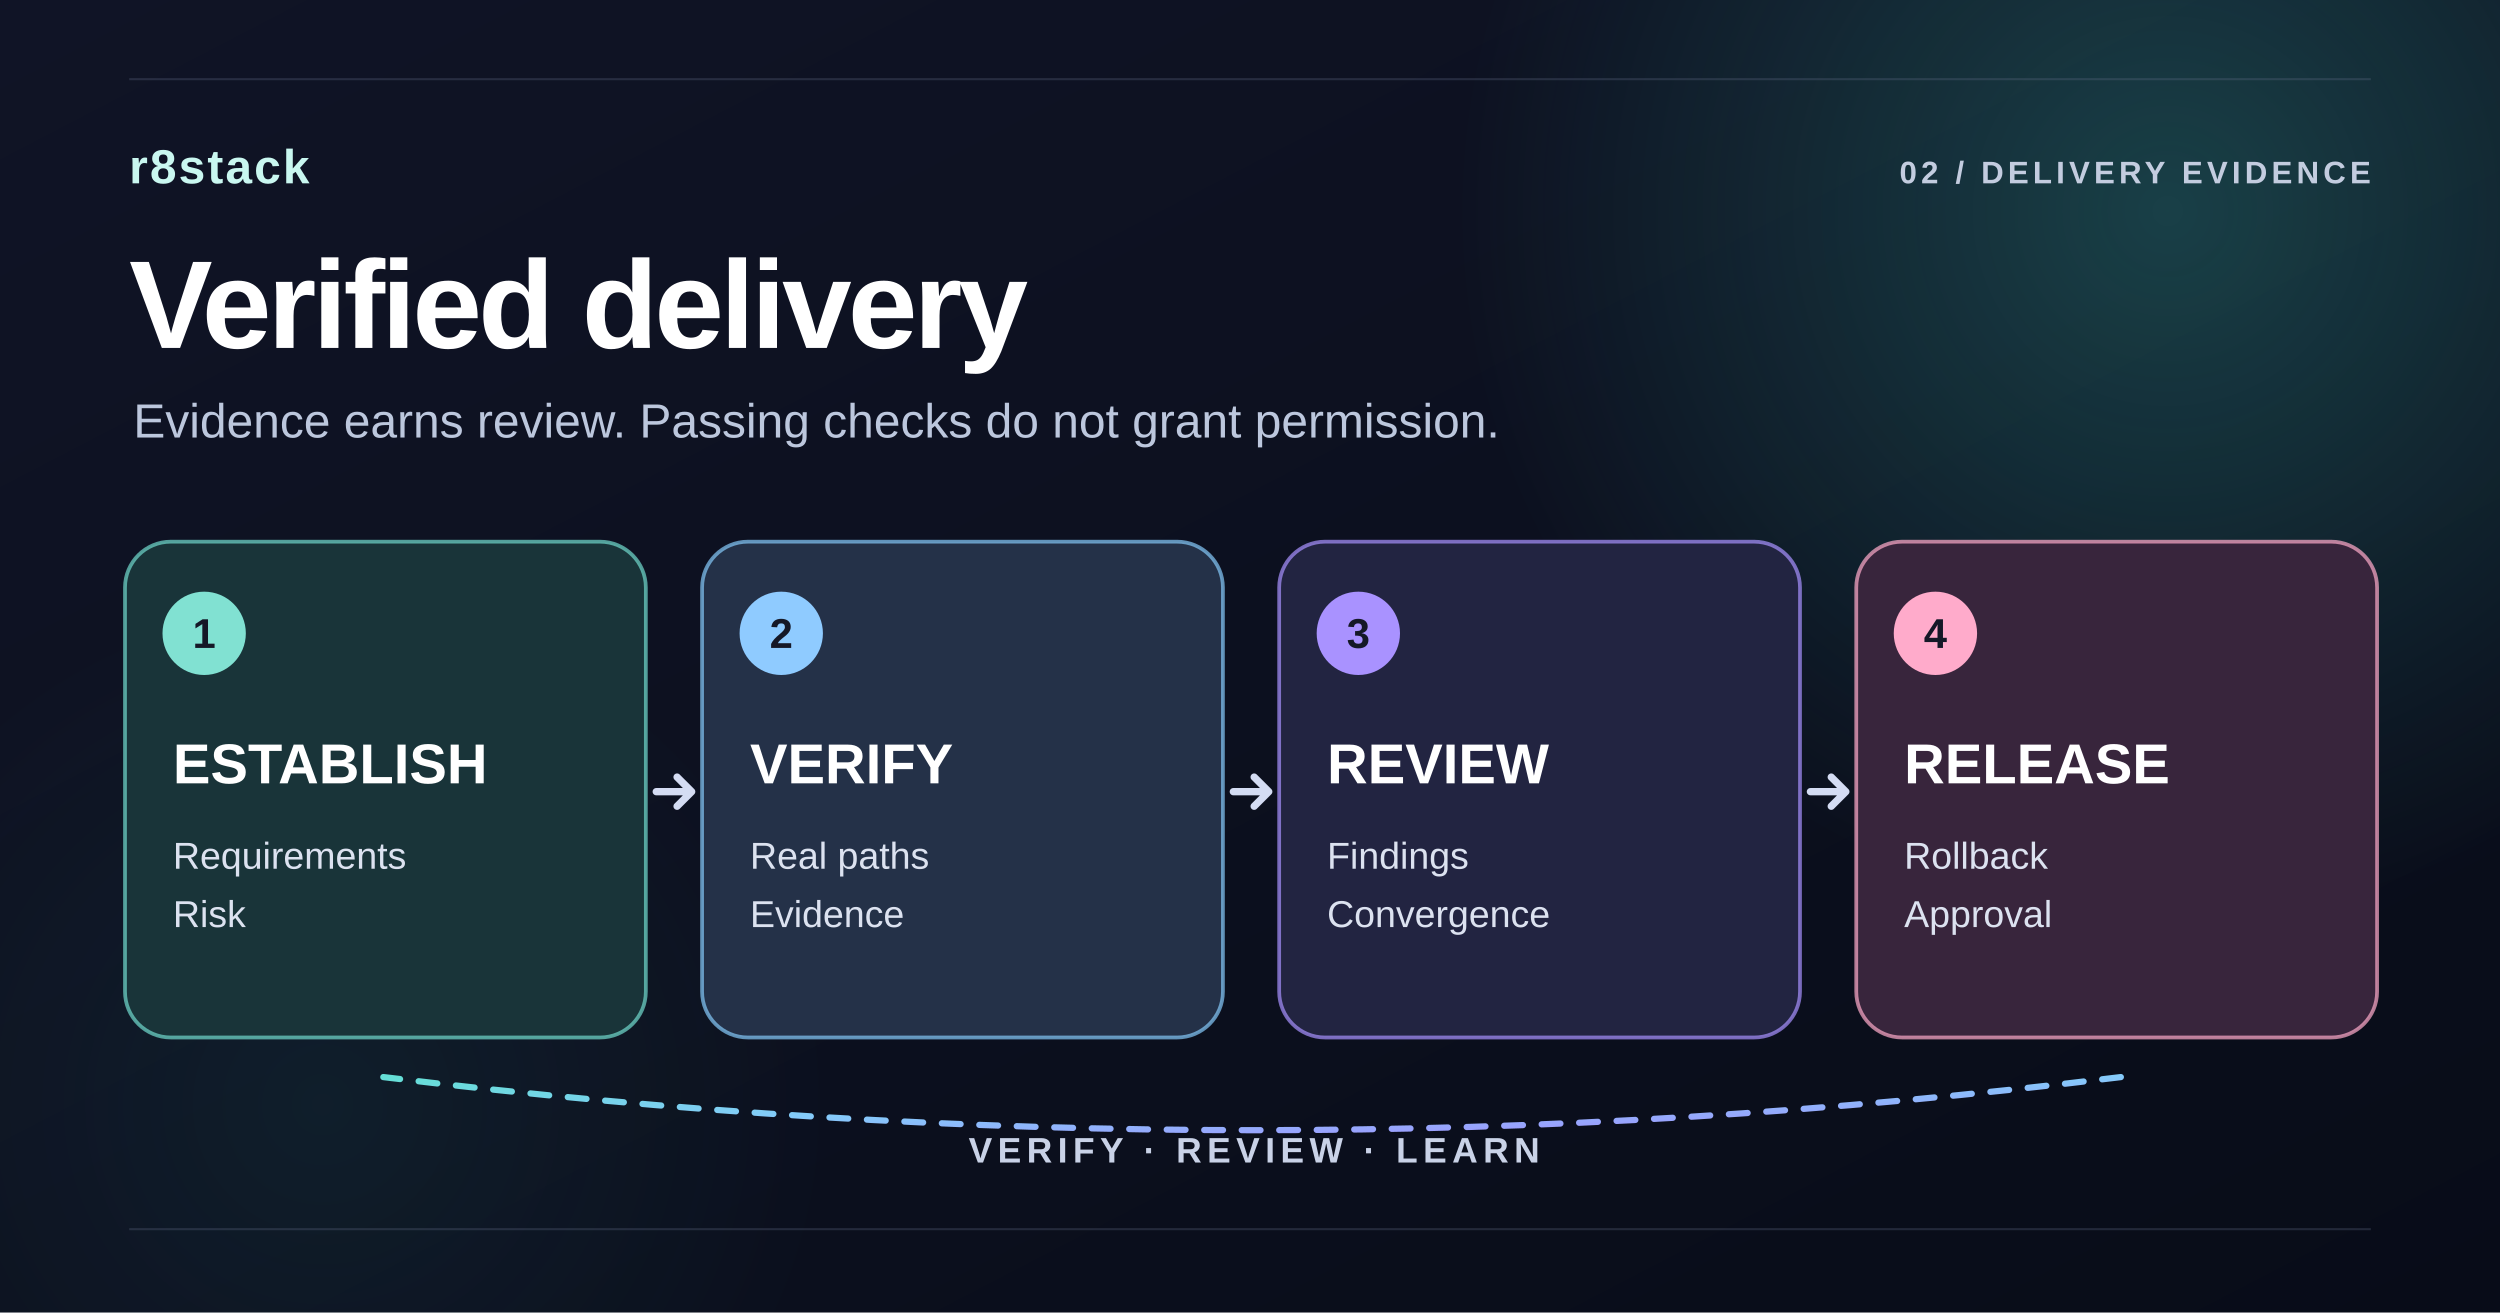
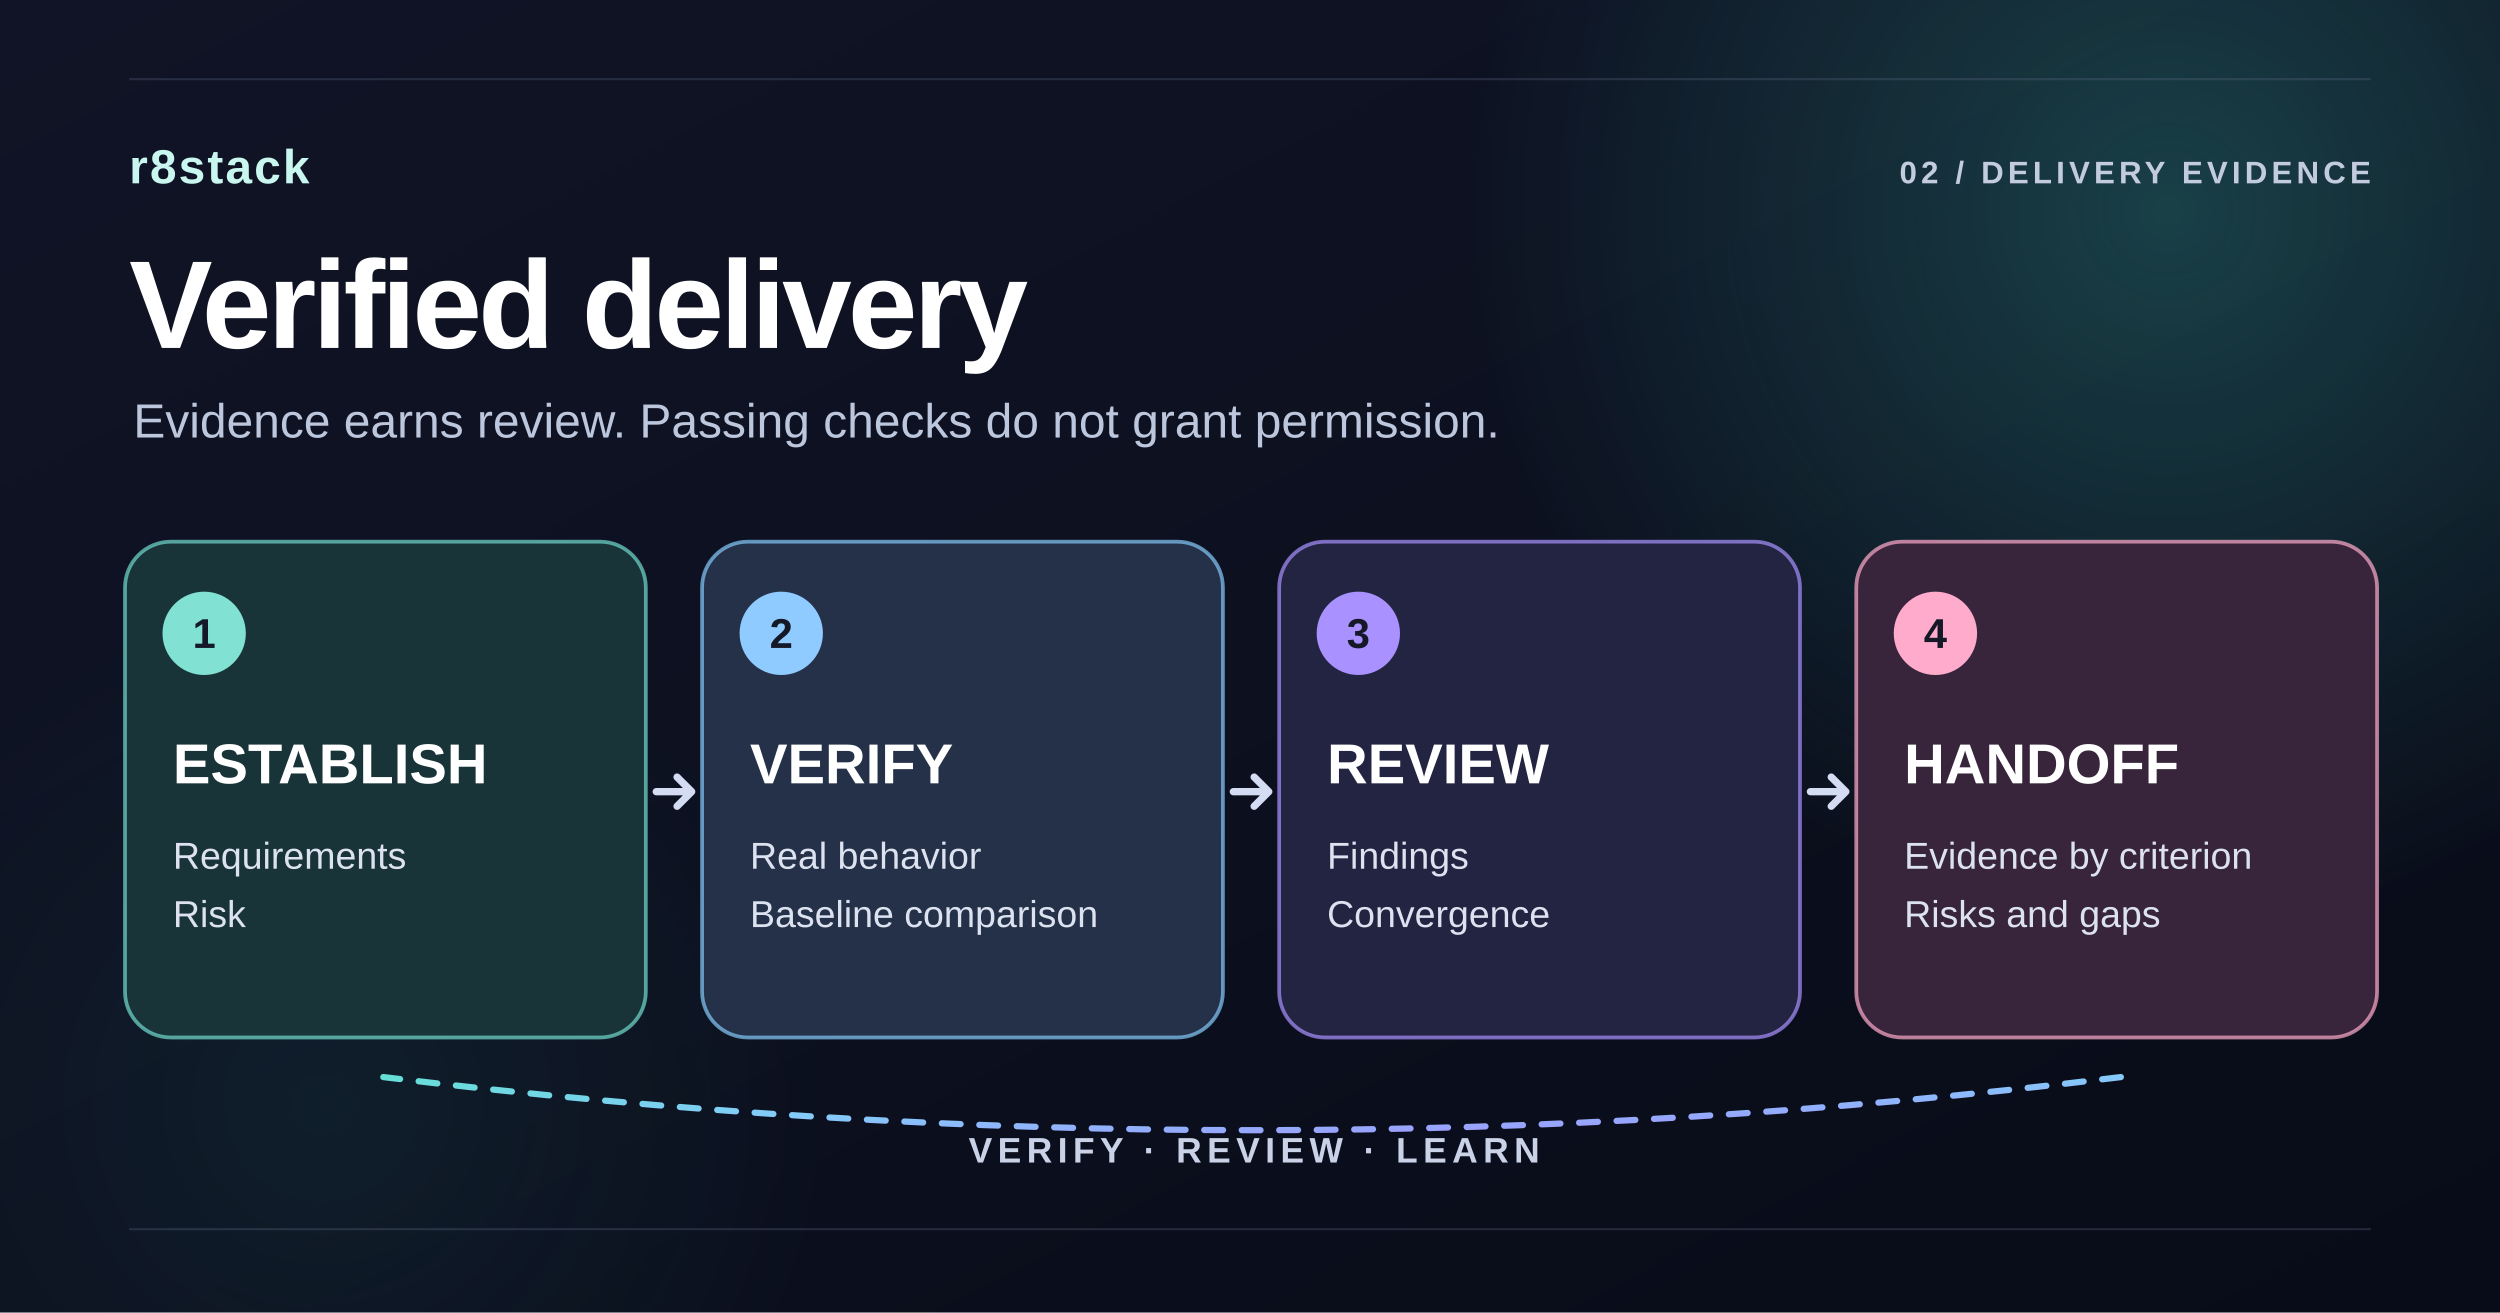
<svg xmlns="http://www.w3.org/2000/svg" viewBox="0 0 1200 630" width="1200" height="630" role="img" aria-labelledby="title description">
  <defs>
    <linearGradient id="background" x1="0" y1="0" x2="1" y2="1">
      <stop offset="0%" stop-color="#101426" />
      <stop offset="100%" stop-color="#080c18" />
    </linearGradient>
    <linearGradient id="edge" x1="0" y1="0" x2="1" y2="1">
      <stop offset="0%" stop-color="#65dfd6" />
      <stop offset="50%" stop-color="#85cafa" />
      <stop offset="100%" stop-color="#a786ff" />
    </linearGradient>
    <radialGradient id="glow">
      <stop offset="0%" stop-color="#42d7c6" stop-opacity=".24" />
      <stop offset="100%" stop-color="#42d7c6" stop-opacity="0" />
    </radialGradient>
  </defs>
  <rect width="1200" height="630" fill="url(#background)" />
  <circle cx="1040" cy="102" r="340" fill="url(#glow)" />
  <circle cx="155" cy="530" r="245" fill="url(#glow)" opacity=".3" />
  <path d="M62 38h1076M62 590h1076" stroke="#64708c" stroke-opacity=".28" />
  <text x="62" y="88" fill="#c9f7f0" font-size="23" font-family="Arial,Helvetica,sans-serif" letter-spacing="1" font-weight="700">r8stack</text>
  <text x="1138" y="88" fill="#c3ccdf" text-anchor="end" font-size="15" font-family="Arial,Helvetica,sans-serif" letter-spacing="2" font-weight="700">02 / DELIVERY EVIDENCE</text>
  <text x="62" y="167" fill="#ffffff" font-size="60" font-family="Arial,Helvetica,sans-serif" font-weight="800" letter-spacing="-1.8">Verified delivery</text>
  <text x="64" y="210" fill="#bcc7dd" font-size="23" font-family="Arial,Helvetica,sans-serif">Evidence earns review. Passing checks do not grant permission.</text>
  <g stroke-width="1.8">
    <rect x="60" y="260" width="250" height="238" rx="22" fill="#193439" stroke="#71dbce" stroke-opacity=".7" />
    <rect x="337" y="260" width="250" height="238" rx="22" fill="#243148" stroke="#85cafa" stroke-opacity=".7" />
    <rect x="614" y="260" width="250" height="238" rx="22" fill="#222441" stroke="#a992ff" stroke-opacity=".7" />
    <rect x="891" y="260" width="250" height="238" rx="22" fill="#38253c" stroke="#ffabcb" stroke-opacity=".7" />
  </g>
  <g>
    <circle cx="98" cy="304" r="20" fill="#81e1d2" />
    <circle cx="375" cy="304" r="20" fill="#8fcbff" />
    <circle cx="652" cy="304" r="20" fill="#a992ff" />
    <circle cx="929" cy="304" r="20" fill="#ffabcb" />
  </g>
  <g fill="#151827" font-family="Arial,Helvetica,sans-serif" font-weight="800" font-size="20" text-anchor="middle">
    <text x="98" y="311">1</text>
    <text x="375" y="311">2</text>
    <text x="652" y="311">3</text>
    <text x="929" y="311">4</text>
  </g>
  <g fill="#ffffff" font-family="Arial,Helvetica,sans-serif" font-size="27" font-weight="800">
    <text x="83" y="376">ESTABLISH</text>
    <text x="360" y="376">VERIFY</text>
    <text x="637" y="376">REVIEW</text>
-     <text x="914" y="376">RELEASE</text>
+     <text x="914" y="376">HANDOFF</text>
  </g>
  <g fill="#dce2f0" font-family="Arial,Helvetica,sans-serif" font-size="18">
    <text x="83" y="417">Requirements</text>
    <text x="83" y="445">Risk</text>
-     <text x="360" y="417">Real paths</text>
-     <text x="360" y="445">Evidence</text>
+     <text x="360" y="417">Real behavior</text>
+     <text x="360" y="445">Baseline comparison</text>
    <text x="637" y="417">Findings</text>
    <text x="637" y="445">Convergence</text>
-     <text x="914" y="417">Rollback</text>
-     <text x="914" y="445">Approval</text>
+     <text x="914" y="417">Evidence by criterion</text>
+     <text x="914" y="445">Risks and gaps</text>
  </g>
  <g fill="none" stroke="#d4dcf3" stroke-width="3.5" stroke-linecap="round" stroke-linejoin="round">
    <path d="M315 380h17m-7-7 7 7-7 7" />
    <path d="M592 380h17m-7-7 7 7-7 7" />
    <path d="M869 380h17m-7-7 7 7-7 7" />
  </g>
  <path d="M1018 517 Q603 568 184 517" fill="none" stroke="url(#edge)" stroke-width="3" stroke-dasharray="9 9" stroke-linecap="round" />
  <text x="602" y="558" text-anchor="middle" fill="#c9d2e7" font-size="17" font-family="Arial,Helvetica,sans-serif" letter-spacing="2.6" font-weight="700">VERIFY · REVIEW · LEARN</text>
</svg>
